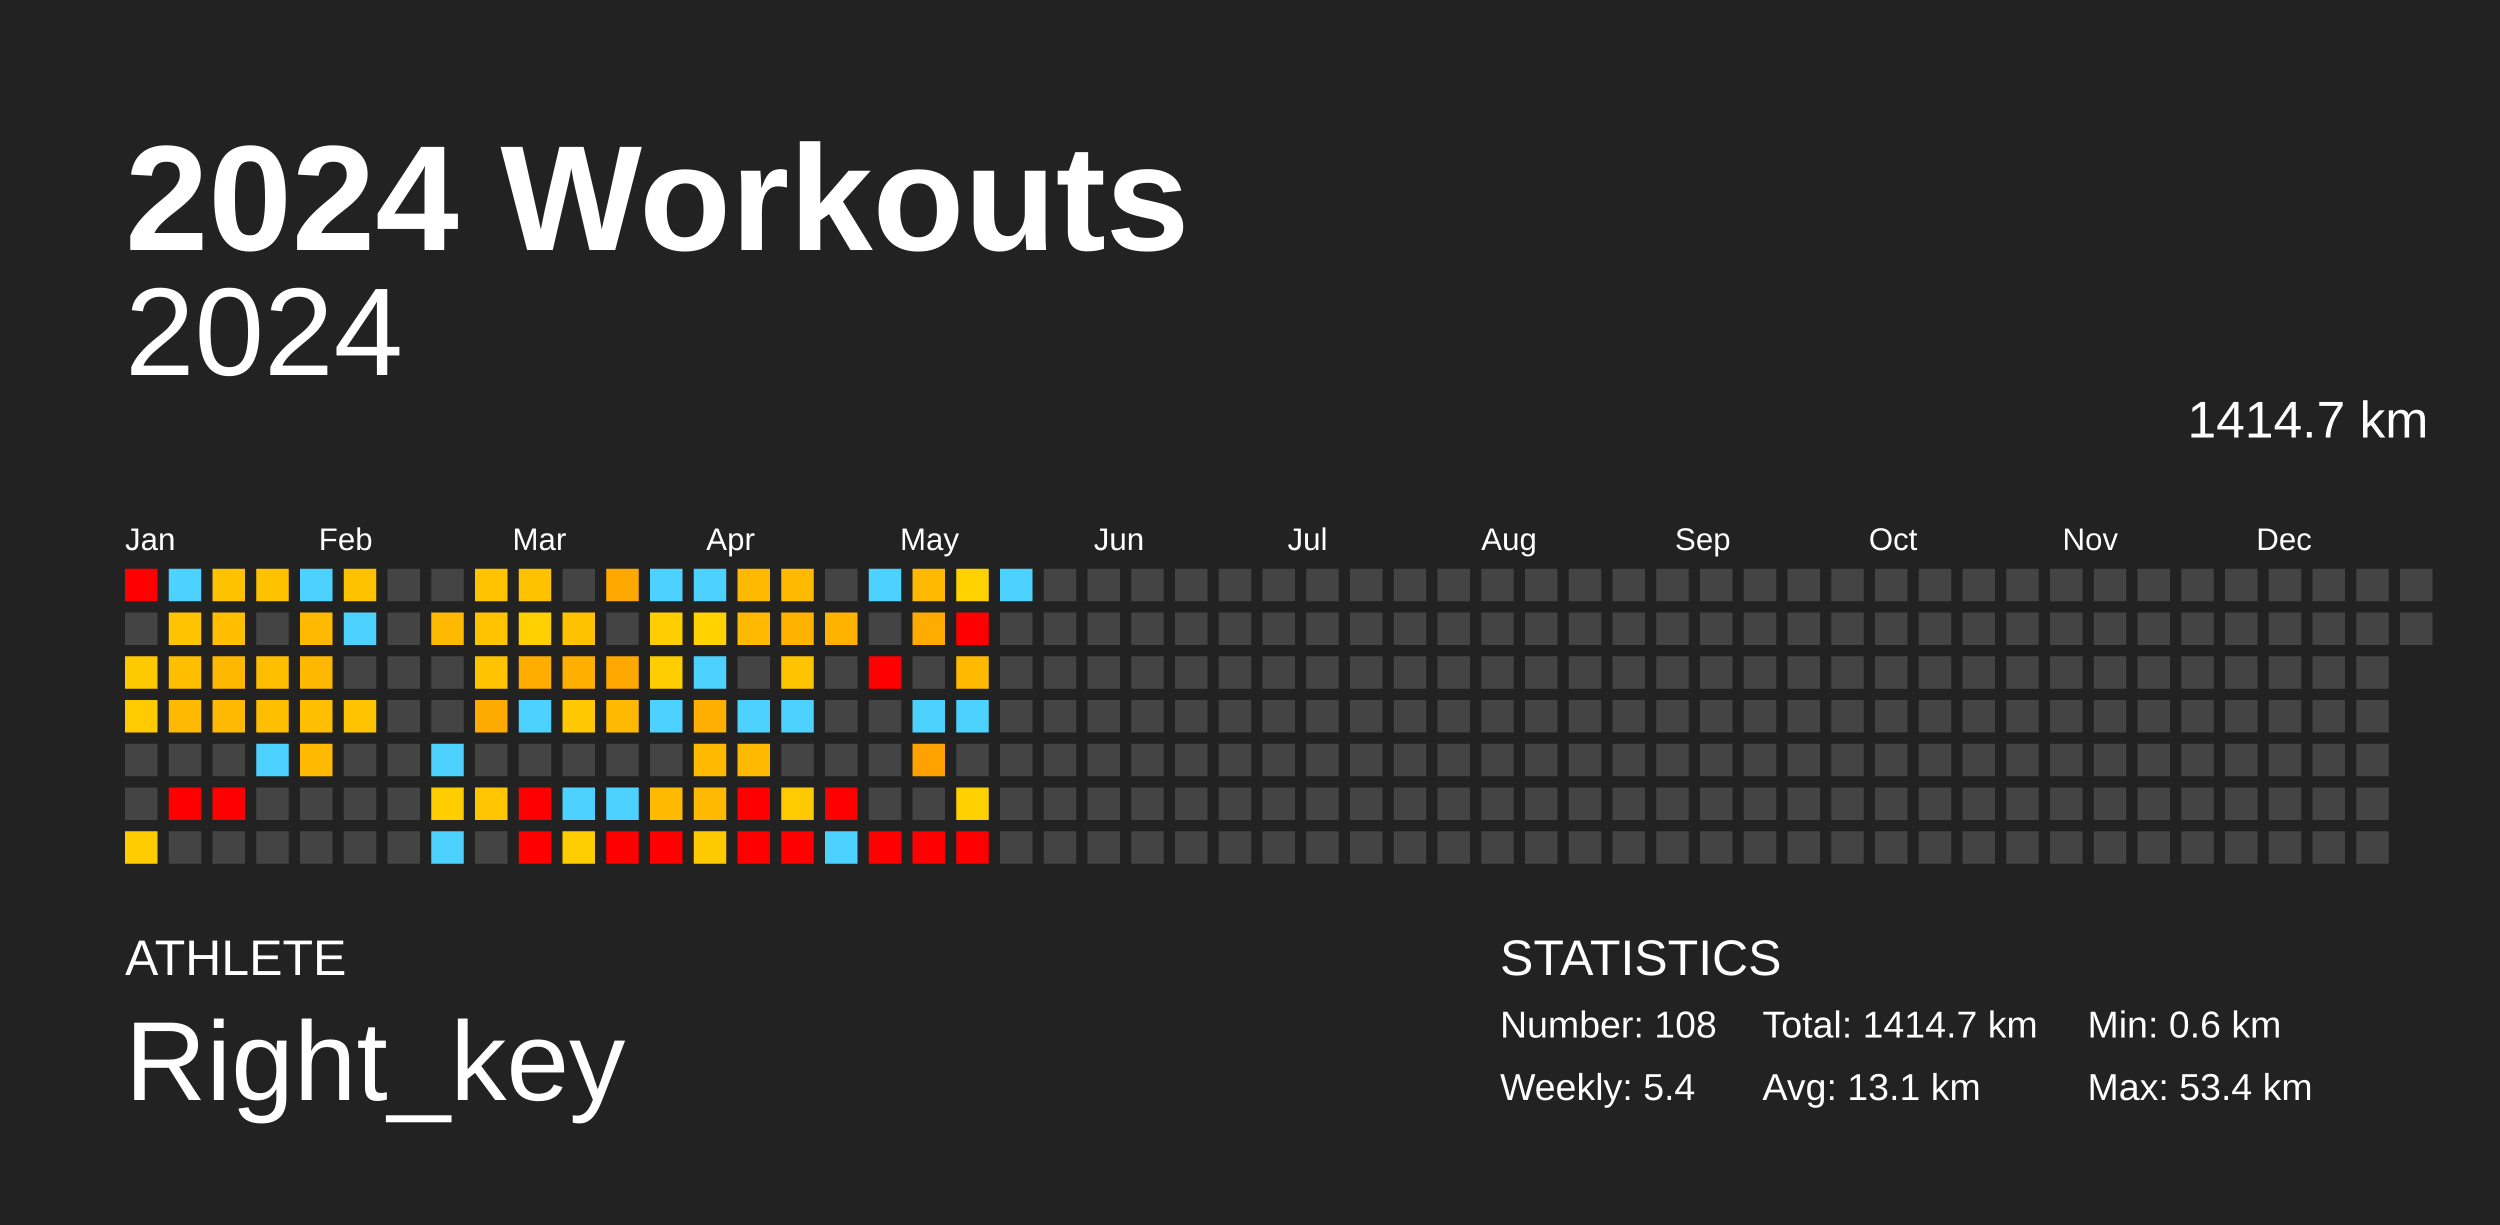
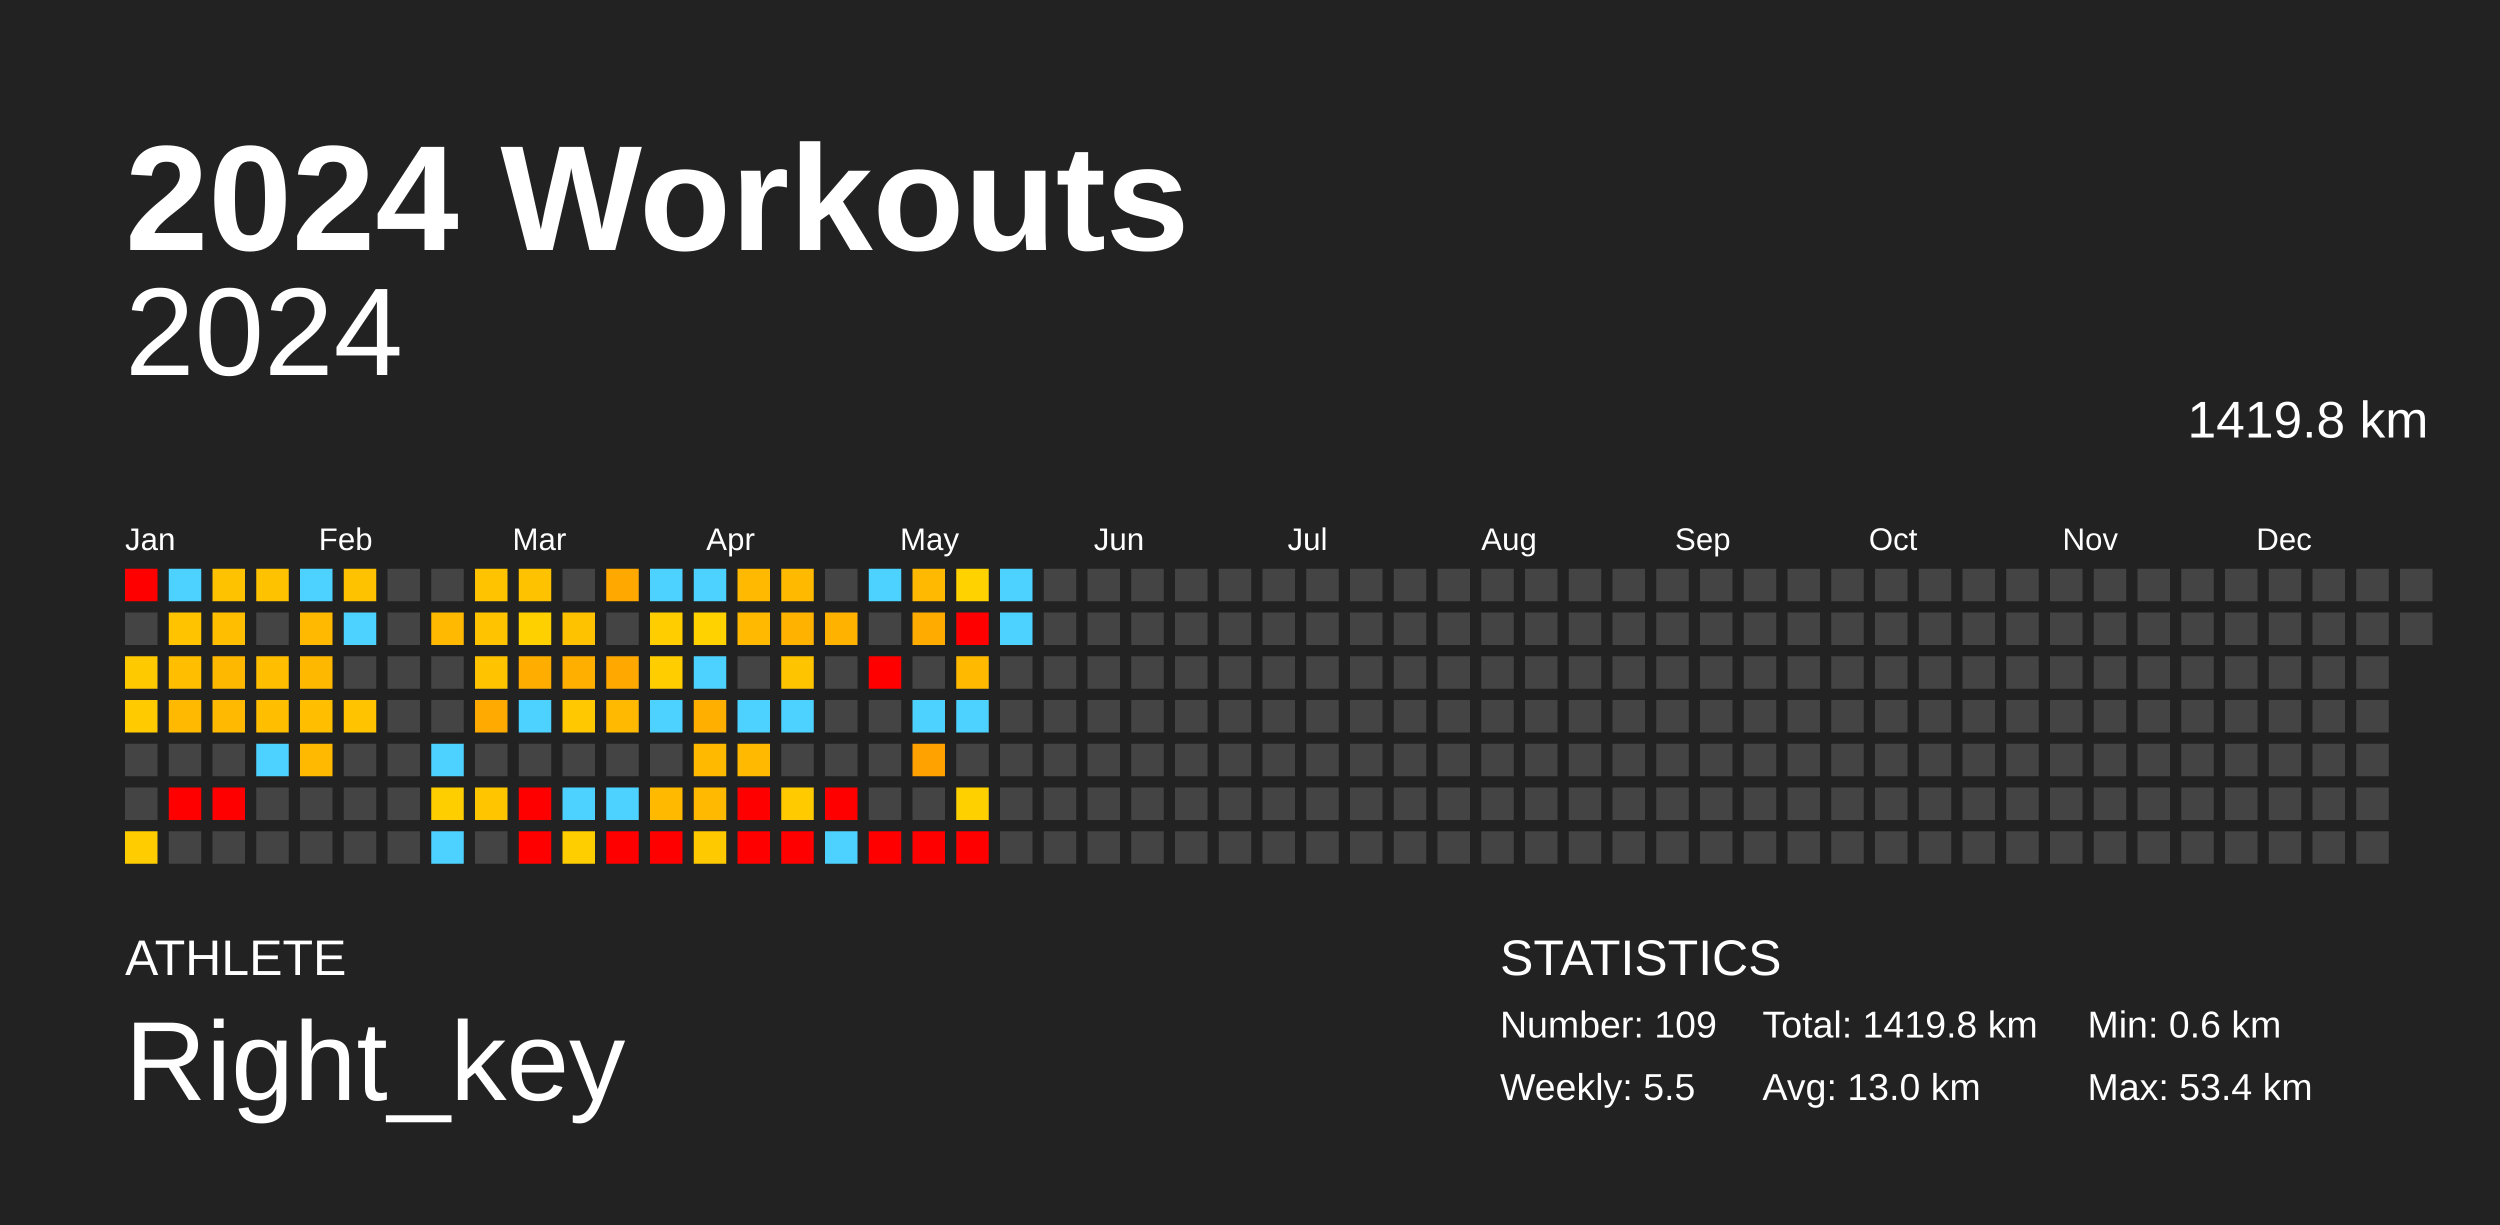
<svg xmlns="http://www.w3.org/2000/svg" baseProfile="full" height="98mm" version="1.1" viewBox="0,0,200,98" width="200mm">
  <defs />
  <rect fill="#222222" height="98" width="200" x="0" y="0" />
  <text fill="#FFFFFF" style="font-size:12px; font-family:Arial; font-weight:bold;" x="10" y="20">2024 Workouts</text>
  <text fill="#FFFFFF" style="font-size:4px; font-family:Arial" x="10" y="78">ATHLETE</text>
  <text fill="#FFFFFF" style="font-size:9px; font-family:Arial" x="10" y="88">Right_key</text>
  <text fill="#FFFFFF" style="font-size:4px; font-family:Arial" x="120" y="78">STATISTICS</text>
-   <text fill="#FFFFFF" style="font-size:3px; font-family:Arial" x="120" y="83">Number: 108</text>
-   <text fill="#FFFFFF" style="font-size:3px; font-family:Arial" x="120" y="88">Weekly: 5.4</text>
-   <text fill="#FFFFFF" style="font-size:3px; font-family:Arial" x="141" y="83">Total: 1414.7 km</text>
-   <text fill="#FFFFFF" style="font-size:3px; font-family:Arial" x="141" y="88">Avg: 13.1 km</text>
+   <text fill="#FFFFFF" style="font-size:3px; font-family:Arial" x="120" y="83">Number: 109</text>
+   <text fill="#FFFFFF" style="font-size:3px; font-family:Arial" x="120" y="88">Weekly: 5.5</text>
+   <text fill="#FFFFFF" style="font-size:3px; font-family:Arial" x="141" y="83">Total: 1419.8 km</text>
+   <text fill="#FFFFFF" style="font-size:3px; font-family:Arial" x="141" y="88">Avg: 13.0 km</text>
  <text fill="#FFFFFF" style="font-size:3px; font-family:Arial" x="167" y="83">Min: 0.6 km</text>
  <text fill="#FFFFFF" style="font-size:3px; font-family:Arial" x="167" y="88">Max: 53.4 km</text>
  <text alignment-baseline="hanging" fill="#FFFFFF" style="font-size:10.0px; font-family:Arial;" x="10" y="30">2024</text>
-   <text alignment-baseline="hanging" fill="#FFFFFF" style="font-size:4.125px; font-family:Arial;" x="175" y="35">1414.7 km</text>
+   <text alignment-baseline="hanging" fill="#FFFFFF" style="font-size:4.125px; font-family:Arial;" x="175" y="35">1419.8 km</text>
  <text fill="#FFFFFF" style="font-size:2.5px; font-family:Arial" x="10.0" y="44">Jan</text>
  <text fill="#FFFFFF" style="font-size:2.5px; font-family:Arial" x="25.5" y="44">Feb</text>
  <text fill="#FFFFFF" style="font-size:2.5px; font-family:Arial" x="41.0" y="44">Mar</text>
  <text fill="#FFFFFF" style="font-size:2.5px; font-family:Arial" x="56.5" y="44">Apr</text>
  <text fill="#FFFFFF" style="font-size:2.5px; font-family:Arial" x="72.0" y="44">May</text>
  <text fill="#FFFFFF" style="font-size:2.5px; font-family:Arial" x="87.5" y="44">Jun</text>
  <text fill="#FFFFFF" style="font-size:2.5px; font-family:Arial" x="103.0" y="44">Jul</text>
  <text fill="#FFFFFF" style="font-size:2.5px; font-family:Arial" x="118.5" y="44">Aug</text>
  <text fill="#FFFFFF" style="font-size:2.5px; font-family:Arial" x="134.0" y="44">Sep</text>
  <text fill="#FFFFFF" style="font-size:2.5px; font-family:Arial" x="149.5" y="44">Oct</text>
  <text fill="#FFFFFF" style="font-size:2.5px; font-family:Arial" x="165.0" y="44">Nov</text>
  <text fill="#FFFFFF" style="font-size:2.5px; font-family:Arial" x="180.5" y="44">Dec</text>
  <rect fill="red" height="2.6" width="2.6" x="10.0" y="45.5" />
  <rect fill="#444444" height="2.6" width="2.6" x="10.0" y="49.0" />
  <rect fill="#ffc900" height="2.6" width="2.6" x="10.0" y="52.5" />
  <rect fill="#ffcb00" height="2.6" width="2.6" x="10.0" y="56.0" />
  <rect fill="#444444" height="2.6" width="2.6" x="10.0" y="59.5" />
  <rect fill="#444444" height="2.6" width="2.6" x="10.0" y="63.0" />
  <rect fill="#ffcc00" height="2.6" width="2.6" x="10.0" y="66.5" />
  <rect fill="#4dd2ff" height="2.6" width="2.6" x="13.5" y="45.5" />
  <rect fill="#ffc300" height="2.6" width="2.6" x="13.5" y="49.0" />
  <rect fill="#ffbe00" height="2.6" width="2.6" x="13.5" y="52.5" />
  <rect fill="#ffb900" height="2.6" width="2.6" x="13.5" y="56.0" />
  <rect fill="#444444" height="2.6" width="2.6" x="13.5" y="59.5" />
  <rect fill="red" height="2.6" width="2.6" x="13.5" y="63.0" />
  <rect fill="#444444" height="2.6" width="2.6" x="13.5" y="66.5" />
  <rect fill="#ffc200" height="2.6" width="2.6" x="17.0" y="45.5" />
  <rect fill="#ffbe00" height="2.6" width="2.6" x="17.0" y="49.0" />
  <rect fill="#ffb800" height="2.6" width="2.6" x="17.0" y="52.5" />
  <rect fill="#ffb900" height="2.6" width="2.6" x="17.0" y="56.0" />
  <rect fill="#444444" height="2.6" width="2.6" x="17.0" y="59.5" />
  <rect fill="red" height="2.6" width="2.6" x="17.0" y="63.0" />
  <rect fill="#444444" height="2.6" width="2.6" x="17.0" y="66.5" />
  <rect fill="#ffc200" height="2.6" width="2.6" x="20.5" y="45.5" />
  <rect fill="#444444" height="2.6" width="2.6" x="20.5" y="49.0" />
  <rect fill="#ffbe00" height="2.6" width="2.6" x="20.5" y="52.5" />
  <rect fill="#ffbe00" height="2.6" width="2.6" x="20.5" y="56.0" />
  <rect fill="#4dd2ff" height="2.6" width="2.6" x="20.5" y="59.5" />
  <rect fill="#444444" height="2.6" width="2.6" x="20.5" y="63.0" />
  <rect fill="#444444" height="2.6" width="2.6" x="20.5" y="66.5" />
  <rect fill="#4dd2ff" height="2.6" width="2.6" x="24.0" y="45.5" />
  <rect fill="#ffb900" height="2.6" width="2.6" x="24.0" y="49.0" />
  <rect fill="#ffb800" height="2.6" width="2.6" x="24.0" y="52.5" />
  <rect fill="#ffbe00" height="2.6" width="2.6" x="24.0" y="56.0" />
  <rect fill="#ffb900" height="2.6" width="2.6" x="24.0" y="59.5" />
  <rect fill="#444444" height="2.6" width="2.6" x="24.0" y="63.0" />
  <rect fill="#444444" height="2.6" width="2.6" x="24.0" y="66.5" />
  <rect fill="#ffc200" height="2.6" width="2.6" x="27.5" y="45.5" />
  <rect fill="#4dd2ff" height="2.6" width="2.6" x="27.5" y="49.0" />
  <rect fill="#444444" height="2.6" width="2.6" x="27.5" y="52.5" />
  <rect fill="#ffc300" height="2.6" width="2.6" x="27.5" y="56.0" />
  <rect fill="#444444" height="2.6" width="2.6" x="27.5" y="59.5" />
  <rect fill="#444444" height="2.6" width="2.6" x="27.5" y="63.0" />
  <rect fill="#444444" height="2.6" width="2.6" x="27.5" y="66.5" />
  <rect fill="#444444" height="2.6" width="2.6" x="31.0" y="45.5" />
  <rect fill="#444444" height="2.6" width="2.6" x="31.0" y="49.0" />
  <rect fill="#444444" height="2.6" width="2.6" x="31.0" y="52.5" />
  <rect fill="#444444" height="2.6" width="2.6" x="31.0" y="56.0" />
  <rect fill="#444444" height="2.6" width="2.6" x="31.0" y="59.5" />
  <rect fill="#444444" height="2.6" width="2.6" x="31.0" y="63.0" />
  <rect fill="#444444" height="2.6" width="2.6" x="31.0" y="66.5" />
  <rect fill="#444444" height="2.6" width="2.6" x="34.5" y="45.5" />
  <rect fill="#ffb900" height="2.6" width="2.6" x="34.5" y="49.0" />
  <rect fill="#444444" height="2.6" width="2.6" x="34.5" y="52.5" />
  <rect fill="#444444" height="2.6" width="2.6" x="34.5" y="56.0" />
  <rect fill="#4dd2ff" height="2.6" width="2.6" x="34.5" y="59.5" />
  <rect fill="#ffce00" height="2.6" width="2.6" x="34.5" y="63.0" />
  <rect fill="#4dd2ff" height="2.6" width="2.6" x="34.5" y="66.5" />
  <rect fill="#ffc300" height="2.6" width="2.6" x="38.0" y="45.5" />
  <rect fill="#ffc300" height="2.6" width="2.6" x="38.0" y="49.0" />
  <rect fill="#ffc300" height="2.6" width="2.6" x="38.0" y="52.5" />
  <rect fill="#ffaa00" height="2.6" width="2.6" x="38.0" y="56.0" />
  <rect fill="#444444" height="2.6" width="2.6" x="38.0" y="59.5" />
  <rect fill="#ffc600" height="2.6" width="2.6" x="38.0" y="63.0" />
  <rect fill="#444444" height="2.6" width="2.6" x="38.0" y="66.5" />
  <rect fill="#ffc200" height="2.6" width="2.6" x="41.5" y="45.5" />
  <rect fill="#ffd000" height="2.6" width="2.6" x="41.5" y="49.0" />
  <rect fill="#ffae00" height="2.6" width="2.6" x="41.5" y="52.5" />
  <rect fill="#4dd2ff" height="2.6" width="2.6" x="41.5" y="56.0" />
  <rect fill="#444444" height="2.6" width="2.6" x="41.5" y="59.5" />
  <rect fill="red" height="2.6" width="2.6" x="41.5" y="63.0" />
  <rect fill="red" height="2.6" width="2.6" x="41.5" y="66.5" />
  <rect fill="#444444" height="2.6" width="2.6" x="45.0" y="45.5" />
  <rect fill="#ffc200" height="2.6" width="2.6" x="45.0" y="49.0" />
  <rect fill="#ffaf00" height="2.6" width="2.6" x="45.0" y="52.5" />
  <rect fill="#ffc800" height="2.6" width="2.6" x="45.0" y="56.0" />
  <rect fill="#444444" height="2.6" width="2.6" x="45.0" y="59.5" />
  <rect fill="#4dd2ff" height="2.6" width="2.6" x="45.0" y="63.0" />
  <rect fill="#ffce00" height="2.6" width="2.6" x="45.0" y="66.5" />
  <rect fill="#ffa900" height="2.6" width="2.6" x="48.5" y="45.5" />
  <rect fill="#444444" height="2.6" width="2.6" x="48.5" y="49.0" />
  <rect fill="#ffa800" height="2.6" width="2.6" x="48.5" y="52.5" />
  <rect fill="#ffb900" height="2.6" width="2.6" x="48.5" y="56.0" />
  <rect fill="#444444" height="2.6" width="2.6" x="48.5" y="59.5" />
  <rect fill="#4dd2ff" height="2.6" width="2.6" x="48.5" y="63.0" />
  <rect fill="red" height="2.6" width="2.6" x="48.5" y="66.5" />
  <rect fill="#4dd2ff" height="2.6" width="2.6" x="52.0" y="45.5" />
  <rect fill="#ffcd00" height="2.6" width="2.6" x="52.0" y="49.0" />
  <rect fill="#ffcd00" height="2.6" width="2.6" x="52.0" y="52.5" />
  <rect fill="#4dd2ff" height="2.6" width="2.6" x="52.0" y="56.0" />
  <rect fill="#444444" height="2.6" width="2.6" x="52.0" y="59.5" />
  <rect fill="#ffba00" height="2.6" width="2.6" x="52.0" y="63.0" />
  <rect fill="red" height="2.6" width="2.6" x="52.0" y="66.5" />
  <rect fill="#4dd2ff" height="2.6" width="2.6" x="55.5" y="45.5" />
  <rect fill="#ffd200" height="2.6" width="2.6" x="55.5" y="49.0" />
  <rect fill="#4dd2ff" height="2.6" width="2.6" x="55.5" y="52.5" />
  <rect fill="#ffaf00" height="2.6" width="2.6" x="55.5" y="56.0" />
  <rect fill="#ffba00" height="2.6" width="2.6" x="55.5" y="59.5" />
  <rect fill="#ffb900" height="2.6" width="2.6" x="55.5" y="63.0" />
  <rect fill="#ffc900" height="2.6" width="2.6" x="55.5" y="66.5" />
  <rect fill="#ffb900" height="2.6" width="2.6" x="59.0" y="45.5" />
  <rect fill="#ffb900" height="2.6" width="2.6" x="59.0" y="49.0" />
  <rect fill="#444444" height="2.6" width="2.6" x="59.0" y="52.5" />
  <rect fill="#4dd2ff" height="2.6" width="2.6" x="59.0" y="56.0" />
  <rect fill="#ffb900" height="2.6" width="2.6" x="59.0" y="59.5" />
  <rect fill="red" height="2.6" width="2.6" x="59.0" y="63.0" />
  <rect fill="red" height="2.6" width="2.6" x="59.0" y="66.5" />
  <rect fill="#ffba00" height="2.6" width="2.6" x="62.5" y="45.5" />
  <rect fill="#ffb300" height="2.6" width="2.6" x="62.5" y="49.0" />
  <rect fill="#ffc400" height="2.6" width="2.6" x="62.5" y="52.5" />
  <rect fill="#4dd2ff" height="2.6" width="2.6" x="62.5" y="56.0" />
  <rect fill="#444444" height="2.6" width="2.6" x="62.5" y="59.5" />
  <rect fill="#ffca00" height="2.6" width="2.6" x="62.5" y="63.0" />
  <rect fill="red" height="2.6" width="2.6" x="62.5" y="66.5" />
  <rect fill="#444444" height="2.6" width="2.6" x="66.0" y="45.5" />
  <rect fill="#ffb200" height="2.6" width="2.6" x="66.0" y="49.0" />
  <rect fill="#444444" height="2.6" width="2.6" x="66.0" y="52.5" />
  <rect fill="#444444" height="2.6" width="2.6" x="66.0" y="56.0" />
  <rect fill="#444444" height="2.6" width="2.6" x="66.0" y="59.5" />
  <rect fill="red" height="2.6" width="2.6" x="66.0" y="63.0" />
  <rect fill="#4dd2ff" height="2.6" width="2.6" x="66.0" y="66.5" />
  <rect fill="#4dd2ff" height="2.6" width="2.6" x="69.5" y="45.5" />
  <rect fill="#444444" height="2.6" width="2.6" x="69.5" y="49.0" />
  <rect fill="red" height="2.6" width="2.6" x="69.5" y="52.5" />
  <rect fill="#444444" height="2.6" width="2.6" x="69.5" y="56.0" />
  <rect fill="#444444" height="2.6" width="2.6" x="69.5" y="59.5" />
  <rect fill="#444444" height="2.6" width="2.6" x="69.5" y="63.0" />
  <rect fill="red" height="2.6" width="2.6" x="69.5" y="66.5" />
  <rect fill="#ffb900" height="2.6" width="2.6" x="73.0" y="45.5" />
  <rect fill="#ffab00" height="2.6" width="2.6" x="73.0" y="49.0" />
  <rect fill="#444444" height="2.6" width="2.6" x="73.0" y="52.5" />
  <rect fill="#4dd2ff" height="2.6" width="2.6" x="73.0" y="56.0" />
  <rect fill="#ffa200" height="2.6" width="2.6" x="73.0" y="59.5" />
  <rect fill="#444444" height="2.6" width="2.6" x="73.0" y="63.0" />
  <rect fill="red" height="2.6" width="2.6" x="73.0" y="66.5" />
  <rect fill="#ffd200" height="2.6" width="2.6" x="76.5" y="45.5" />
  <rect fill="red" height="2.6" width="2.6" x="76.5" y="49.0" />
  <rect fill="#ffba00" height="2.6" width="2.6" x="76.5" y="52.5" />
  <rect fill="#4dd2ff" height="2.6" width="2.6" x="76.5" y="56.0" />
  <rect fill="#444444" height="2.6" width="2.6" x="76.5" y="59.5" />
  <rect fill="#ffd000" height="2.6" width="2.6" x="76.5" y="63.0" />
  <rect fill="red" height="2.6" width="2.6" x="76.5" y="66.5" />
  <rect fill="#4dd2ff" height="2.6" width="2.6" x="80.0" y="45.5" />
-   <rect fill="#444444" height="2.6" width="2.6" x="80.0" y="49.0" />
+   <rect fill="#4dd2ff" height="2.6" width="2.6" x="80.0" y="49.0" />
  <rect fill="#444444" height="2.6" width="2.6" x="80.0" y="52.5" />
  <rect fill="#444444" height="2.6" width="2.6" x="80.0" y="56.0" />
  <rect fill="#444444" height="2.6" width="2.6" x="80.0" y="59.5" />
  <rect fill="#444444" height="2.6" width="2.6" x="80.0" y="63.0" />
  <rect fill="#444444" height="2.6" width="2.6" x="80.0" y="66.5" />
  <rect fill="#444444" height="2.6" width="2.6" x="83.5" y="45.5" />
  <rect fill="#444444" height="2.6" width="2.6" x="83.5" y="49.0" />
  <rect fill="#444444" height="2.6" width="2.6" x="83.5" y="52.5" />
  <rect fill="#444444" height="2.6" width="2.6" x="83.5" y="56.0" />
  <rect fill="#444444" height="2.6" width="2.6" x="83.5" y="59.5" />
  <rect fill="#444444" height="2.6" width="2.6" x="83.5" y="63.0" />
  <rect fill="#444444" height="2.6" width="2.6" x="83.5" y="66.5" />
  <rect fill="#444444" height="2.6" width="2.6" x="87.0" y="45.5" />
  <rect fill="#444444" height="2.6" width="2.6" x="87.0" y="49.0" />
  <rect fill="#444444" height="2.6" width="2.6" x="87.0" y="52.5" />
  <rect fill="#444444" height="2.6" width="2.6" x="87.0" y="56.0" />
  <rect fill="#444444" height="2.6" width="2.6" x="87.0" y="59.5" />
  <rect fill="#444444" height="2.6" width="2.6" x="87.0" y="63.0" />
  <rect fill="#444444" height="2.6" width="2.6" x="87.0" y="66.5" />
  <rect fill="#444444" height="2.6" width="2.6" x="90.5" y="45.5" />
  <rect fill="#444444" height="2.6" width="2.6" x="90.5" y="49.0" />
  <rect fill="#444444" height="2.6" width="2.6" x="90.5" y="52.5" />
  <rect fill="#444444" height="2.6" width="2.6" x="90.5" y="56.0" />
  <rect fill="#444444" height="2.6" width="2.6" x="90.5" y="59.5" />
  <rect fill="#444444" height="2.6" width="2.6" x="90.5" y="63.0" />
  <rect fill="#444444" height="2.6" width="2.6" x="90.5" y="66.5" />
  <rect fill="#444444" height="2.6" width="2.6" x="94.0" y="45.5" />
  <rect fill="#444444" height="2.6" width="2.6" x="94.0" y="49.0" />
  <rect fill="#444444" height="2.6" width="2.6" x="94.0" y="52.5" />
  <rect fill="#444444" height="2.6" width="2.6" x="94.0" y="56.0" />
  <rect fill="#444444" height="2.6" width="2.6" x="94.0" y="59.5" />
  <rect fill="#444444" height="2.6" width="2.6" x="94.0" y="63.0" />
  <rect fill="#444444" height="2.6" width="2.6" x="94.0" y="66.5" />
  <rect fill="#444444" height="2.6" width="2.6" x="97.5" y="45.5" />
  <rect fill="#444444" height="2.6" width="2.6" x="97.5" y="49.0" />
  <rect fill="#444444" height="2.6" width="2.6" x="97.5" y="52.5" />
  <rect fill="#444444" height="2.6" width="2.6" x="97.5" y="56.0" />
  <rect fill="#444444" height="2.6" width="2.6" x="97.5" y="59.5" />
  <rect fill="#444444" height="2.6" width="2.6" x="97.5" y="63.0" />
  <rect fill="#444444" height="2.6" width="2.6" x="97.5" y="66.5" />
  <rect fill="#444444" height="2.6" width="2.6" x="101.0" y="45.5" />
  <rect fill="#444444" height="2.6" width="2.6" x="101.0" y="49.0" />
  <rect fill="#444444" height="2.6" width="2.6" x="101.0" y="52.5" />
  <rect fill="#444444" height="2.6" width="2.6" x="101.0" y="56.0" />
  <rect fill="#444444" height="2.6" width="2.6" x="101.0" y="59.5" />
  <rect fill="#444444" height="2.6" width="2.6" x="101.0" y="63.0" />
  <rect fill="#444444" height="2.6" width="2.6" x="101.0" y="66.5" />
  <rect fill="#444444" height="2.6" width="2.6" x="104.5" y="45.5" />
  <rect fill="#444444" height="2.6" width="2.6" x="104.5" y="49.0" />
  <rect fill="#444444" height="2.6" width="2.6" x="104.5" y="52.5" />
  <rect fill="#444444" height="2.6" width="2.6" x="104.5" y="56.0" />
  <rect fill="#444444" height="2.6" width="2.6" x="104.5" y="59.5" />
  <rect fill="#444444" height="2.6" width="2.6" x="104.5" y="63.0" />
  <rect fill="#444444" height="2.6" width="2.6" x="104.5" y="66.5" />
  <rect fill="#444444" height="2.6" width="2.6" x="108.0" y="45.5" />
  <rect fill="#444444" height="2.6" width="2.6" x="108.0" y="49.0" />
  <rect fill="#444444" height="2.6" width="2.6" x="108.0" y="52.5" />
  <rect fill="#444444" height="2.6" width="2.6" x="108.0" y="56.0" />
  <rect fill="#444444" height="2.6" width="2.6" x="108.0" y="59.5" />
  <rect fill="#444444" height="2.6" width="2.6" x="108.0" y="63.0" />
  <rect fill="#444444" height="2.6" width="2.6" x="108.0" y="66.5" />
  <rect fill="#444444" height="2.6" width="2.6" x="111.5" y="45.5" />
  <rect fill="#444444" height="2.6" width="2.6" x="111.5" y="49.0" />
  <rect fill="#444444" height="2.6" width="2.6" x="111.5" y="52.5" />
  <rect fill="#444444" height="2.6" width="2.6" x="111.5" y="56.0" />
  <rect fill="#444444" height="2.6" width="2.6" x="111.5" y="59.5" />
  <rect fill="#444444" height="2.6" width="2.6" x="111.5" y="63.0" />
  <rect fill="#444444" height="2.6" width="2.6" x="111.5" y="66.5" />
  <rect fill="#444444" height="2.6" width="2.6" x="115.0" y="45.5" />
  <rect fill="#444444" height="2.6" width="2.6" x="115.0" y="49.0" />
  <rect fill="#444444" height="2.6" width="2.6" x="115.0" y="52.5" />
  <rect fill="#444444" height="2.6" width="2.6" x="115.0" y="56.0" />
  <rect fill="#444444" height="2.6" width="2.6" x="115.0" y="59.5" />
  <rect fill="#444444" height="2.6" width="2.6" x="115.0" y="63.0" />
  <rect fill="#444444" height="2.6" width="2.6" x="115.0" y="66.5" />
  <rect fill="#444444" height="2.6" width="2.6" x="118.5" y="45.5" />
  <rect fill="#444444" height="2.6" width="2.6" x="118.5" y="49.0" />
  <rect fill="#444444" height="2.6" width="2.6" x="118.5" y="52.5" />
  <rect fill="#444444" height="2.6" width="2.6" x="118.5" y="56.0" />
  <rect fill="#444444" height="2.6" width="2.6" x="118.5" y="59.5" />
  <rect fill="#444444" height="2.6" width="2.6" x="118.5" y="63.0" />
  <rect fill="#444444" height="2.6" width="2.6" x="118.5" y="66.5" />
  <rect fill="#444444" height="2.6" width="2.6" x="122.0" y="45.5" />
  <rect fill="#444444" height="2.6" width="2.6" x="122.0" y="49.0" />
  <rect fill="#444444" height="2.6" width="2.6" x="122.0" y="52.5" />
  <rect fill="#444444" height="2.6" width="2.6" x="122.0" y="56.0" />
  <rect fill="#444444" height="2.6" width="2.6" x="122.0" y="59.5" />
  <rect fill="#444444" height="2.6" width="2.6" x="122.0" y="63.0" />
  <rect fill="#444444" height="2.6" width="2.6" x="122.0" y="66.5" />
  <rect fill="#444444" height="2.6" width="2.6" x="125.5" y="45.5" />
  <rect fill="#444444" height="2.6" width="2.6" x="125.5" y="49.0" />
  <rect fill="#444444" height="2.6" width="2.6" x="125.5" y="52.5" />
  <rect fill="#444444" height="2.6" width="2.6" x="125.5" y="56.0" />
  <rect fill="#444444" height="2.6" width="2.6" x="125.5" y="59.5" />
  <rect fill="#444444" height="2.6" width="2.6" x="125.5" y="63.0" />
  <rect fill="#444444" height="2.6" width="2.6" x="125.5" y="66.5" />
  <rect fill="#444444" height="2.6" width="2.6" x="129.0" y="45.5" />
  <rect fill="#444444" height="2.6" width="2.6" x="129.0" y="49.0" />
  <rect fill="#444444" height="2.6" width="2.6" x="129.0" y="52.5" />
  <rect fill="#444444" height="2.6" width="2.6" x="129.0" y="56.0" />
  <rect fill="#444444" height="2.6" width="2.6" x="129.0" y="59.5" />
  <rect fill="#444444" height="2.6" width="2.6" x="129.0" y="63.0" />
  <rect fill="#444444" height="2.6" width="2.6" x="129.0" y="66.5" />
  <rect fill="#444444" height="2.6" width="2.6" x="132.5" y="45.5" />
  <rect fill="#444444" height="2.6" width="2.6" x="132.5" y="49.0" />
  <rect fill="#444444" height="2.6" width="2.6" x="132.5" y="52.5" />
  <rect fill="#444444" height="2.6" width="2.6" x="132.5" y="56.0" />
  <rect fill="#444444" height="2.6" width="2.6" x="132.5" y="59.5" />
  <rect fill="#444444" height="2.6" width="2.6" x="132.5" y="63.0" />
  <rect fill="#444444" height="2.6" width="2.6" x="132.5" y="66.5" />
  <rect fill="#444444" height="2.6" width="2.6" x="136.0" y="45.5" />
  <rect fill="#444444" height="2.6" width="2.6" x="136.0" y="49.0" />
  <rect fill="#444444" height="2.6" width="2.6" x="136.0" y="52.5" />
  <rect fill="#444444" height="2.6" width="2.6" x="136.0" y="56.0" />
  <rect fill="#444444" height="2.6" width="2.6" x="136.0" y="59.5" />
  <rect fill="#444444" height="2.6" width="2.6" x="136.0" y="63.0" />
  <rect fill="#444444" height="2.6" width="2.6" x="136.0" y="66.5" />
  <rect fill="#444444" height="2.6" width="2.6" x="139.5" y="45.5" />
  <rect fill="#444444" height="2.6" width="2.6" x="139.5" y="49.0" />
  <rect fill="#444444" height="2.6" width="2.6" x="139.5" y="52.5" />
  <rect fill="#444444" height="2.6" width="2.6" x="139.5" y="56.0" />
  <rect fill="#444444" height="2.6" width="2.6" x="139.5" y="59.5" />
  <rect fill="#444444" height="2.6" width="2.6" x="139.5" y="63.0" />
  <rect fill="#444444" height="2.6" width="2.6" x="139.5" y="66.5" />
  <rect fill="#444444" height="2.6" width="2.6" x="143.0" y="45.5" />
  <rect fill="#444444" height="2.6" width="2.6" x="143.0" y="49.0" />
  <rect fill="#444444" height="2.6" width="2.6" x="143.0" y="52.5" />
  <rect fill="#444444" height="2.6" width="2.6" x="143.0" y="56.0" />
  <rect fill="#444444" height="2.6" width="2.6" x="143.0" y="59.5" />
  <rect fill="#444444" height="2.6" width="2.6" x="143.0" y="63.0" />
  <rect fill="#444444" height="2.6" width="2.6" x="143.0" y="66.5" />
  <rect fill="#444444" height="2.6" width="2.6" x="146.5" y="45.5" />
  <rect fill="#444444" height="2.6" width="2.6" x="146.5" y="49.0" />
  <rect fill="#444444" height="2.6" width="2.6" x="146.5" y="52.5" />
  <rect fill="#444444" height="2.6" width="2.6" x="146.5" y="56.0" />
  <rect fill="#444444" height="2.6" width="2.6" x="146.5" y="59.5" />
  <rect fill="#444444" height="2.6" width="2.6" x="146.5" y="63.0" />
  <rect fill="#444444" height="2.6" width="2.6" x="146.5" y="66.5" />
  <rect fill="#444444" height="2.6" width="2.6" x="150.0" y="45.5" />
  <rect fill="#444444" height="2.6" width="2.6" x="150.0" y="49.0" />
  <rect fill="#444444" height="2.6" width="2.6" x="150.0" y="52.5" />
  <rect fill="#444444" height="2.6" width="2.6" x="150.0" y="56.0" />
  <rect fill="#444444" height="2.6" width="2.6" x="150.0" y="59.5" />
  <rect fill="#444444" height="2.6" width="2.6" x="150.0" y="63.0" />
  <rect fill="#444444" height="2.6" width="2.6" x="150.0" y="66.5" />
  <rect fill="#444444" height="2.6" width="2.6" x="153.5" y="45.5" />
  <rect fill="#444444" height="2.6" width="2.6" x="153.5" y="49.0" />
  <rect fill="#444444" height="2.6" width="2.6" x="153.5" y="52.5" />
  <rect fill="#444444" height="2.6" width="2.6" x="153.5" y="56.0" />
  <rect fill="#444444" height="2.6" width="2.6" x="153.5" y="59.5" />
  <rect fill="#444444" height="2.6" width="2.6" x="153.5" y="63.0" />
  <rect fill="#444444" height="2.6" width="2.6" x="153.5" y="66.5" />
  <rect fill="#444444" height="2.6" width="2.6" x="157.0" y="45.5" />
  <rect fill="#444444" height="2.6" width="2.6" x="157.0" y="49.0" />
  <rect fill="#444444" height="2.6" width="2.6" x="157.0" y="52.5" />
  <rect fill="#444444" height="2.6" width="2.6" x="157.0" y="56.0" />
  <rect fill="#444444" height="2.6" width="2.6" x="157.0" y="59.5" />
  <rect fill="#444444" height="2.6" width="2.6" x="157.0" y="63.0" />
  <rect fill="#444444" height="2.6" width="2.6" x="157.0" y="66.5" />
  <rect fill="#444444" height="2.6" width="2.6" x="160.5" y="45.5" />
  <rect fill="#444444" height="2.6" width="2.6" x="160.5" y="49.0" />
  <rect fill="#444444" height="2.6" width="2.6" x="160.5" y="52.5" />
  <rect fill="#444444" height="2.6" width="2.6" x="160.5" y="56.0" />
  <rect fill="#444444" height="2.6" width="2.6" x="160.5" y="59.5" />
  <rect fill="#444444" height="2.6" width="2.6" x="160.5" y="63.0" />
  <rect fill="#444444" height="2.6" width="2.6" x="160.5" y="66.5" />
  <rect fill="#444444" height="2.6" width="2.6" x="164.0" y="45.5" />
  <rect fill="#444444" height="2.6" width="2.6" x="164.0" y="49.0" />
  <rect fill="#444444" height="2.6" width="2.6" x="164.0" y="52.5" />
  <rect fill="#444444" height="2.6" width="2.6" x="164.0" y="56.0" />
  <rect fill="#444444" height="2.6" width="2.6" x="164.0" y="59.5" />
  <rect fill="#444444" height="2.6" width="2.6" x="164.0" y="63.0" />
  <rect fill="#444444" height="2.6" width="2.6" x="164.0" y="66.5" />
  <rect fill="#444444" height="2.6" width="2.6" x="167.5" y="45.5" />
  <rect fill="#444444" height="2.6" width="2.6" x="167.5" y="49.0" />
  <rect fill="#444444" height="2.6" width="2.6" x="167.5" y="52.5" />
  <rect fill="#444444" height="2.6" width="2.6" x="167.5" y="56.0" />
  <rect fill="#444444" height="2.6" width="2.6" x="167.5" y="59.5" />
  <rect fill="#444444" height="2.6" width="2.6" x="167.5" y="63.0" />
  <rect fill="#444444" height="2.6" width="2.6" x="167.5" y="66.5" />
  <rect fill="#444444" height="2.6" width="2.6" x="171.0" y="45.5" />
  <rect fill="#444444" height="2.6" width="2.6" x="171.0" y="49.0" />
  <rect fill="#444444" height="2.6" width="2.6" x="171.0" y="52.5" />
  <rect fill="#444444" height="2.6" width="2.6" x="171.0" y="56.0" />
  <rect fill="#444444" height="2.6" width="2.6" x="171.0" y="59.5" />
  <rect fill="#444444" height="2.6" width="2.6" x="171.0" y="63.0" />
  <rect fill="#444444" height="2.6" width="2.6" x="171.0" y="66.5" />
  <rect fill="#444444" height="2.6" width="2.6" x="174.5" y="45.5" />
  <rect fill="#444444" height="2.6" width="2.6" x="174.5" y="49.0" />
  <rect fill="#444444" height="2.6" width="2.6" x="174.5" y="52.5" />
  <rect fill="#444444" height="2.6" width="2.6" x="174.5" y="56.0" />
  <rect fill="#444444" height="2.6" width="2.6" x="174.5" y="59.5" />
  <rect fill="#444444" height="2.6" width="2.6" x="174.5" y="63.0" />
  <rect fill="#444444" height="2.6" width="2.6" x="174.5" y="66.5" />
  <rect fill="#444444" height="2.6" width="2.6" x="178.0" y="45.5" />
  <rect fill="#444444" height="2.6" width="2.6" x="178.0" y="49.0" />
  <rect fill="#444444" height="2.6" width="2.6" x="178.0" y="52.5" />
  <rect fill="#444444" height="2.6" width="2.6" x="178.0" y="56.0" />
  <rect fill="#444444" height="2.6" width="2.6" x="178.0" y="59.5" />
  <rect fill="#444444" height="2.6" width="2.6" x="178.0" y="63.0" />
  <rect fill="#444444" height="2.6" width="2.6" x="178.0" y="66.5" />
  <rect fill="#444444" height="2.6" width="2.6" x="181.5" y="45.5" />
  <rect fill="#444444" height="2.6" width="2.6" x="181.5" y="49.0" />
  <rect fill="#444444" height="2.6" width="2.6" x="181.5" y="52.5" />
  <rect fill="#444444" height="2.6" width="2.6" x="181.5" y="56.0" />
  <rect fill="#444444" height="2.6" width="2.6" x="181.5" y="59.5" />
  <rect fill="#444444" height="2.6" width="2.6" x="181.5" y="63.0" />
  <rect fill="#444444" height="2.6" width="2.6" x="181.5" y="66.5" />
  <rect fill="#444444" height="2.6" width="2.6" x="185.0" y="45.5" />
  <rect fill="#444444" height="2.6" width="2.6" x="185.0" y="49.0" />
  <rect fill="#444444" height="2.6" width="2.6" x="185.0" y="52.5" />
  <rect fill="#444444" height="2.6" width="2.6" x="185.0" y="56.0" />
  <rect fill="#444444" height="2.6" width="2.6" x="185.0" y="59.5" />
  <rect fill="#444444" height="2.6" width="2.6" x="185.0" y="63.0" />
  <rect fill="#444444" height="2.6" width="2.6" x="185.0" y="66.5" />
  <rect fill="#444444" height="2.6" width="2.6" x="188.5" y="45.5" />
  <rect fill="#444444" height="2.6" width="2.6" x="188.5" y="49.0" />
  <rect fill="#444444" height="2.6" width="2.6" x="188.5" y="52.5" />
  <rect fill="#444444" height="2.6" width="2.6" x="188.5" y="56.0" />
  <rect fill="#444444" height="2.6" width="2.6" x="188.5" y="59.5" />
  <rect fill="#444444" height="2.6" width="2.6" x="188.5" y="63.0" />
  <rect fill="#444444" height="2.6" width="2.6" x="188.5" y="66.5" />
  <rect fill="#444444" height="2.6" width="2.6" x="192.0" y="45.5" />
  <rect fill="#444444" height="2.6" width="2.6" x="192.0" y="49.0" />
</svg>
